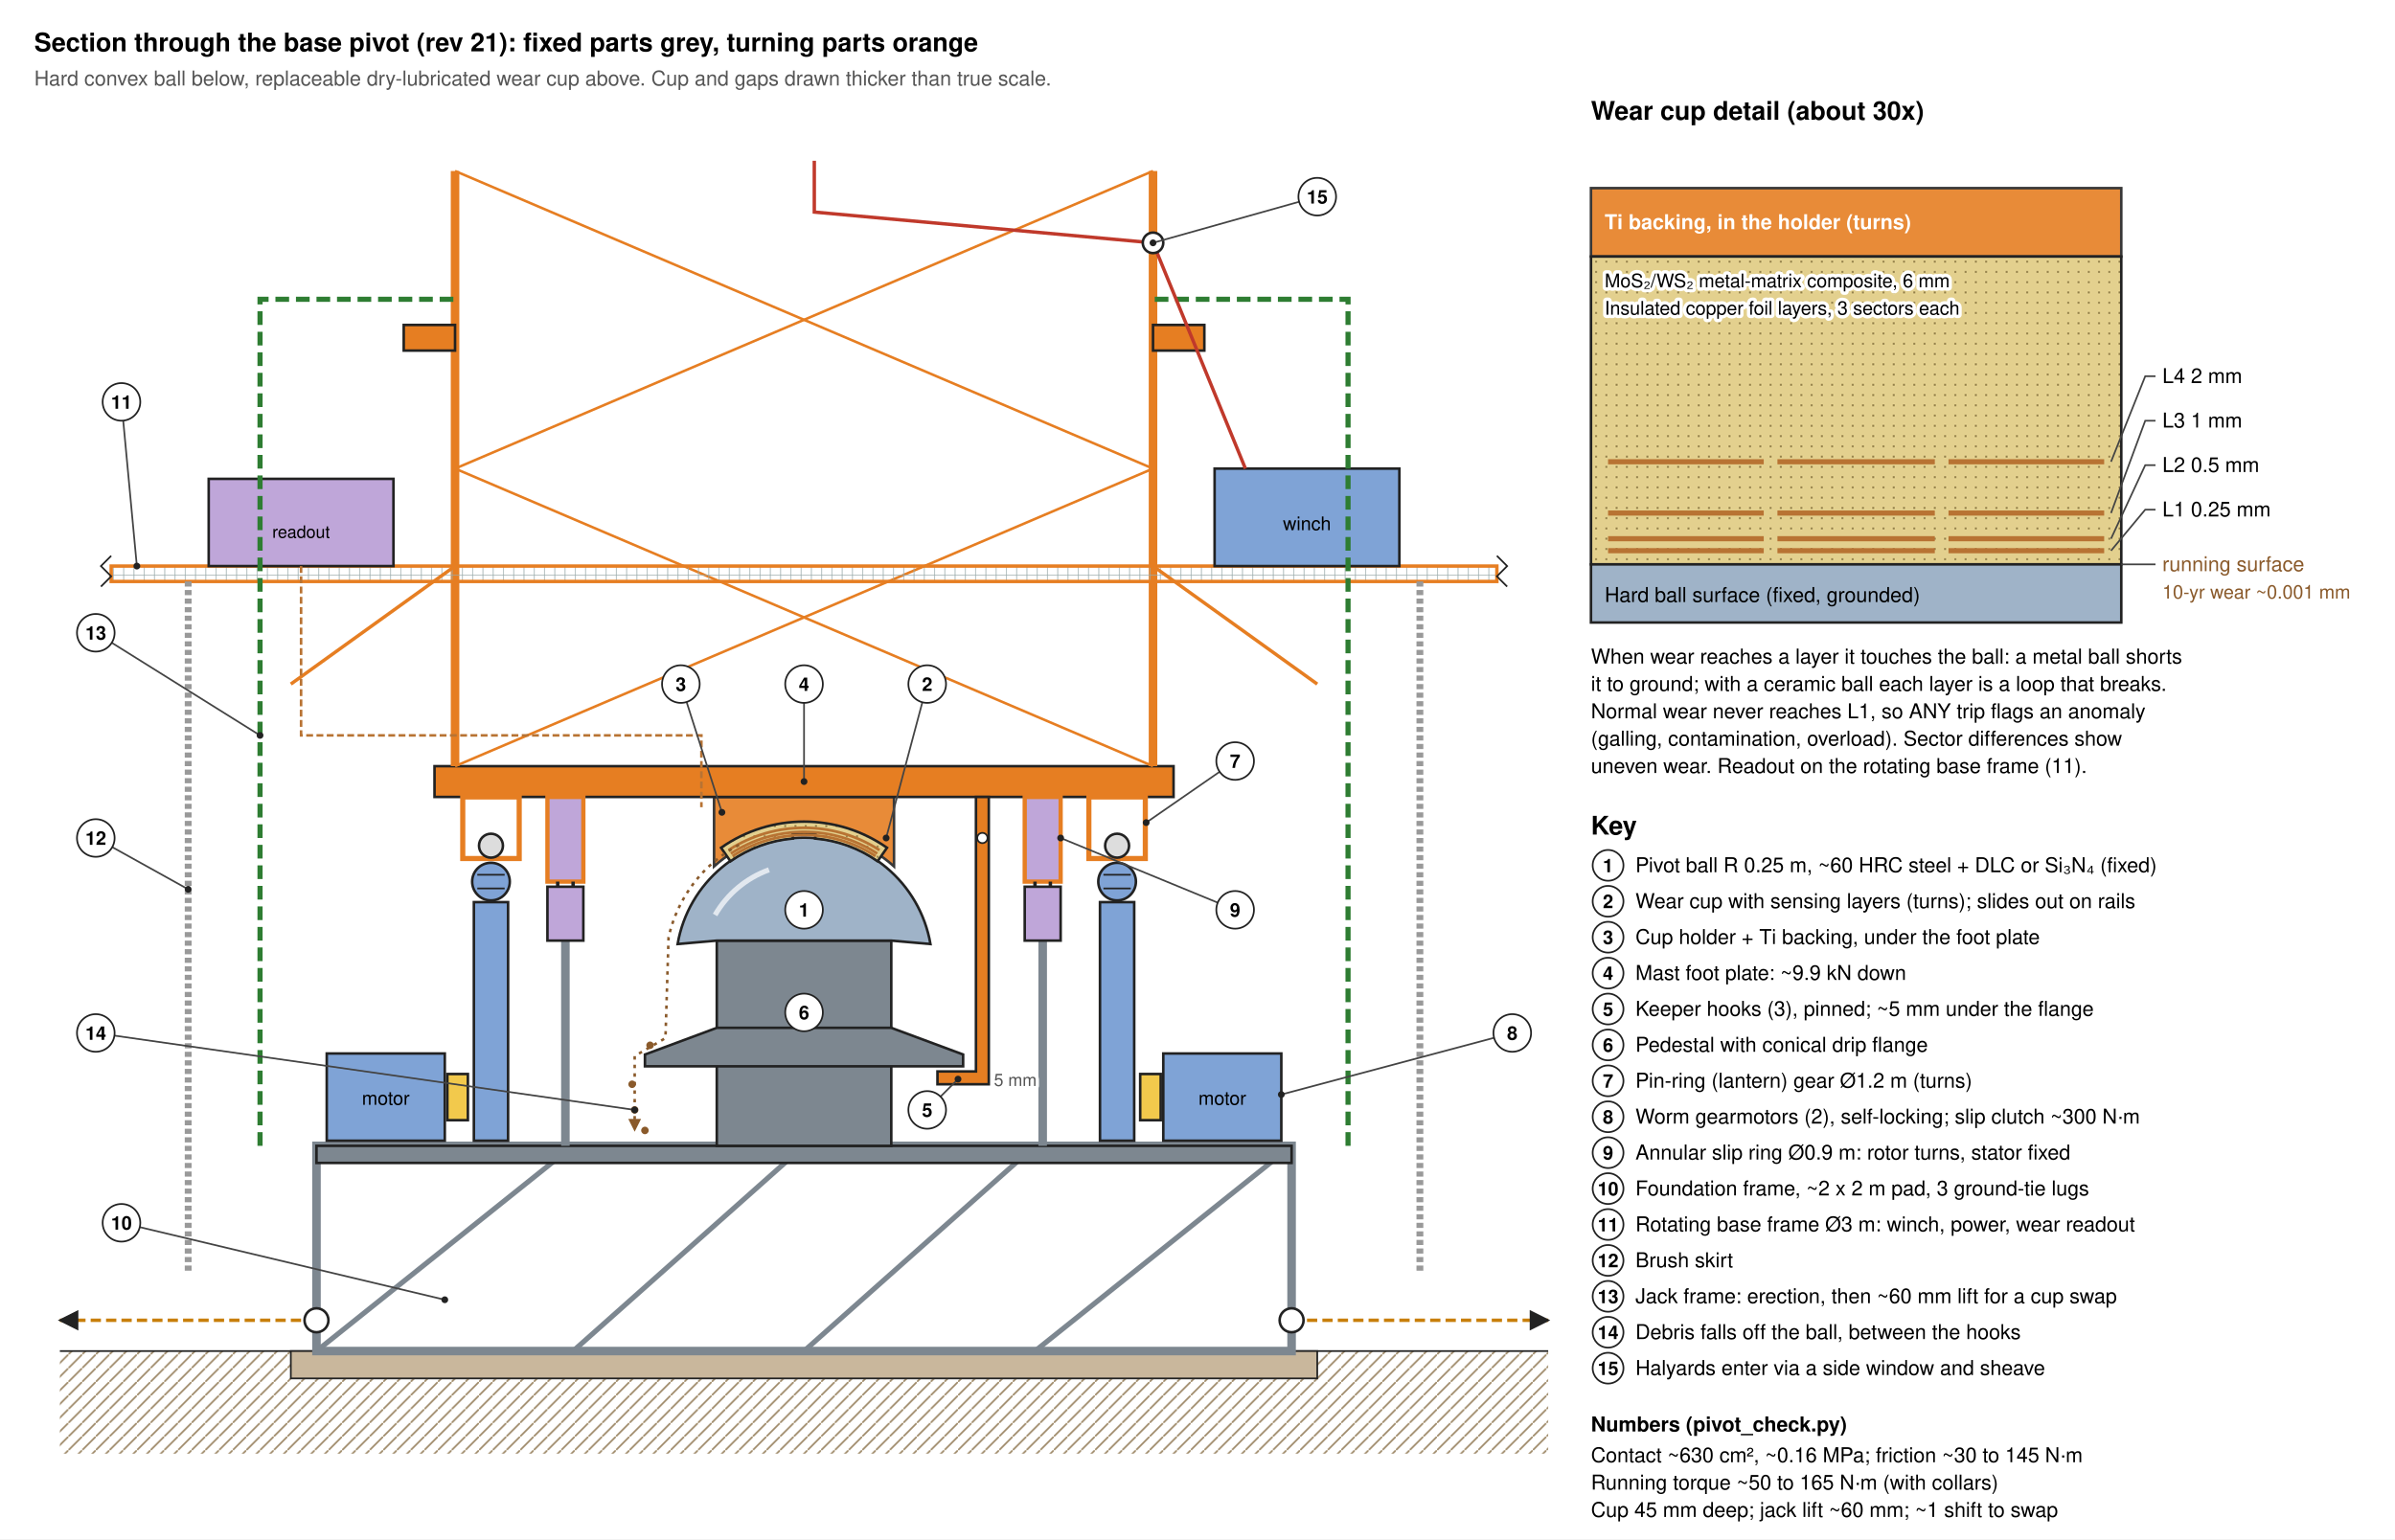
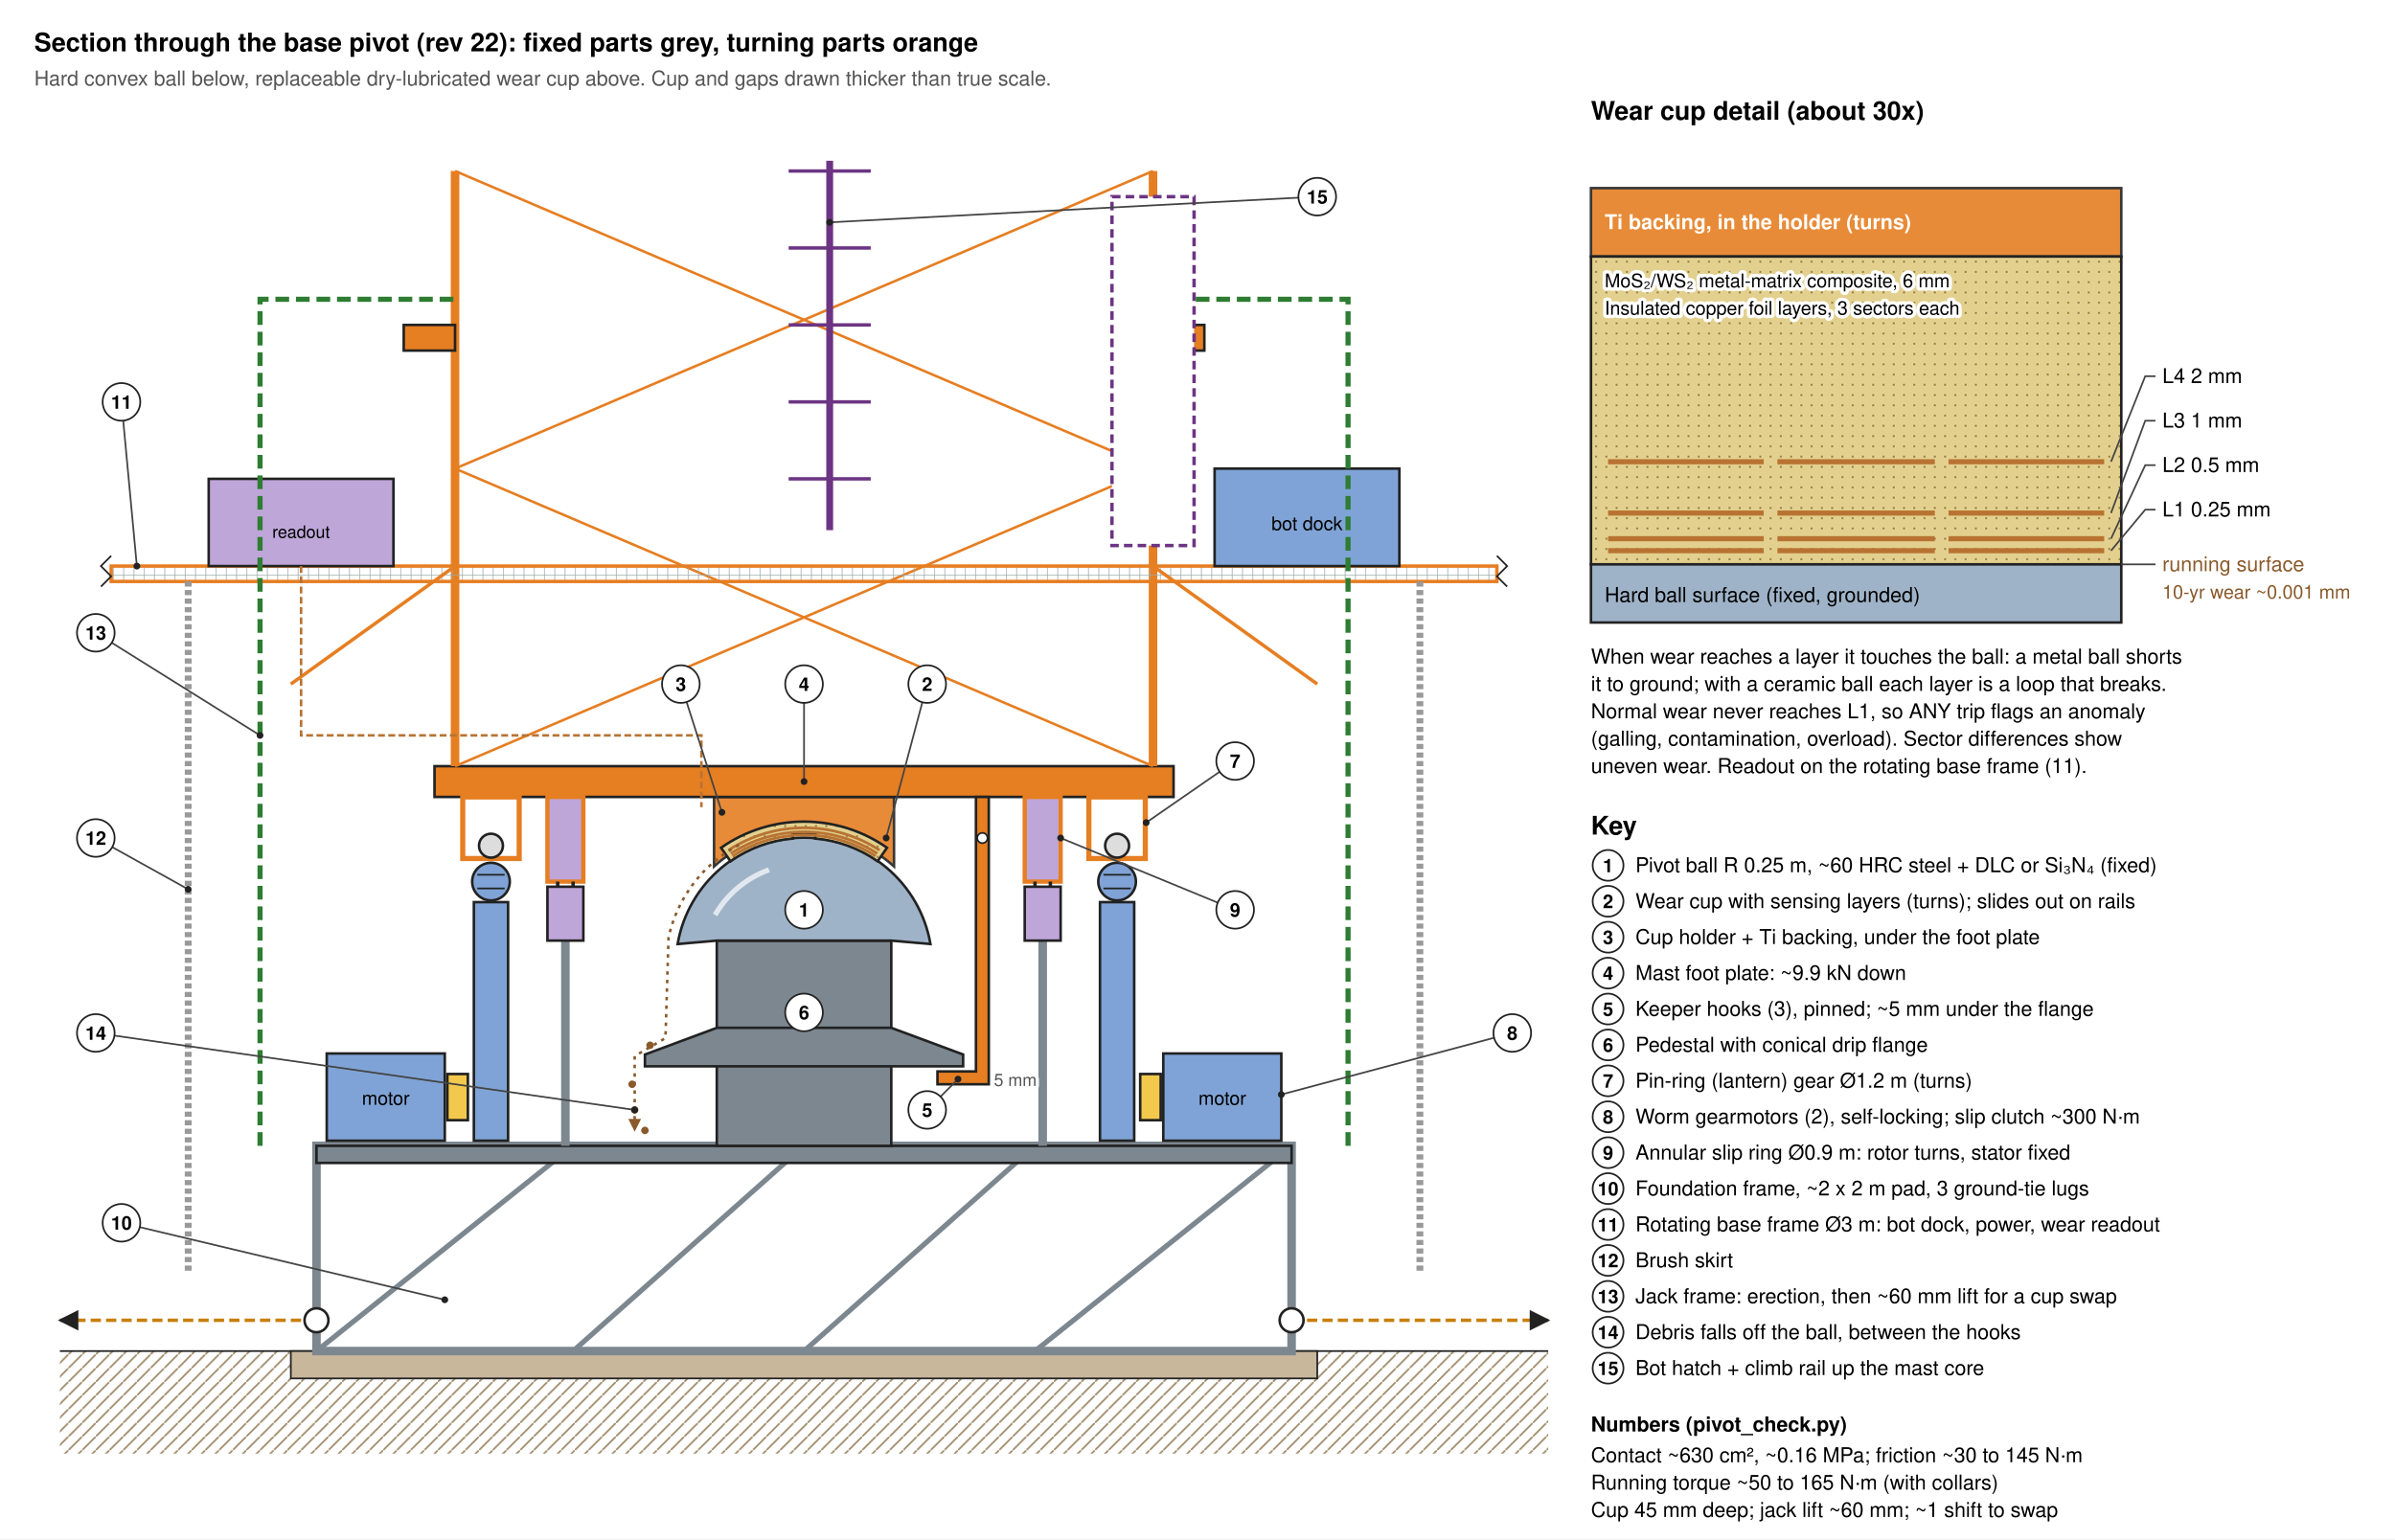
<svg xmlns="http://www.w3.org/2000/svg" viewBox="0 0 1400 900" font-family="Helvetica, Arial, sans-serif" font-size="12">
  <rect width="1400" height="900" fill="#fff" />
  <defs>
    <pattern id="g" width="8" height="8" patternUnits="userSpaceOnUse">
      <path d="M0 8L8 0" stroke="#a08c6c" />
    </pattern>
    <pattern id="gr" width="6" height="6" patternUnits="userSpaceOnUse">
      <path d="M0 0H6M0 0V6" stroke="#9aa" stroke-width="0.8" />
    </pattern>
    <pattern id="cm" width="6" height="6" patternUnits="userSpaceOnUse">
      <rect width="6" height="6" fill="#e3d08e" />
      <circle cx="3" cy="3" r="0.6" fill="#8d7a45" />
    </pattern>
    <marker id="ar" viewBox="0 0 10 10" refX="9" refY="5" markerWidth="6" markerHeight="6" orient="auto-start-reverse">
      <path d="M0 0L10 5L0 10z" fill="#222" />
    </marker>
    <marker id="ad" viewBox="0 0 10 10" refX="9" refY="5" markerWidth="5" markerHeight="5" orient="auto">
      <path d="M0 0L10 5L0 10z" fill="#8a5a2b" />
    </marker>
  </defs>
  <style>.s{stroke:#222;stroke-width:1.5}.l{stroke:#444;stroke-width:1;fill:none}text{paint-order:stroke;stroke:#fff;stroke-width:4px;stroke-linejoin:round}.t{font-size:15px;font-weight:bold}.n{font-size:11px;font-weight:bold}</style>
-   <text x="20" y="30" class="t">Section through the base pivot (rev 21): fixed parts grey, turning parts orange</text>
+   <text x="20" y="30" class="t">Section through the base pivot (rev 22): fixed parts grey, turning parts orange</text>
  <text x="20" y="50" fill="#555">Hard convex ball below, replaceable dry-lubricated wear cup above. Cup and gaps drawn thicker than true scale.</text>
  <rect x="35.0" y="790" width="870.0" height="60" fill="url(#g)" />
  <line x1="35.0" y1="790" x2="905.0" y2="790" stroke="#222" />
  <rect x="170.0" y="790" width="600.0" height="16" fill="#c9b79c" stroke="#222" />
  <rect x="185.0" y="670.0" width="570.0" height="120.0" fill="none" stroke="#7d8790" stroke-width="5" />
  <line x1="185.0" y1="790" x2="335.0" y2="670.0" stroke="#7d8790" stroke-width="3" />
  <line x1="335.0" y1="790" x2="470.0" y2="670.0" stroke="#7d8790" stroke-width="3" />
  <line x1="470.0" y1="790" x2="605.0" y2="670.0" stroke="#7d8790" stroke-width="3" />
  <line x1="605.0" y1="790" x2="755.0" y2="670.0" stroke="#7d8790" stroke-width="3" />
  <rect x="185.0" y="670.0" width="570.0" height="10" fill="#7d8790" class="s" />
  <circle cx="185.0" cy="772.0" r="7" fill="#fff" class="s" />
  <line x1="176.0" y1="772.0" x2="35.0" y2="772.0" stroke="#c87f0a" stroke-width="2" stroke-dasharray="6 3" marker-end="url(#ar)" />
  <circle cx="755.0" cy="772.0" r="7" fill="#fff" class="s" />
  <line x1="764.0" y1="772.0" x2="905.0" y2="772.0" stroke="#c87f0a" stroke-width="2" stroke-dasharray="6 3" marker-end="url(#ar)" />
  <rect x="419.0" y="550.0" width="102" height="120.0" fill="#7d8790" class="s" />
  <path d="M419.0 601.0 L377.0 616.6 V623.5 H563.0 V616.6 L521.0 601.0 Z" fill="#7d8790" class="s" />
  <path d="M396.1 552.0 A75.0 75.0 0 0 1 543.9 552.0 L521.0 550.0 H419.0 Z" fill="#9fb3c8" class="s" />
  <path d="M418.0 535.0 A60.0 60.0 0 0 1 449.5 508.6" stroke="#fff" stroke-width="3" fill="none" opacity="0.7" />
  <path d="M417.4 506.6 V466.0 H522.6 V506.6 A78.6 78.6 0 0 0 417.4 506.6 Z" fill="#e67e22" opacity="0.9" class="s" />
  <path d="M427.0 503.6 A75.0 75.0 0 0 1 463.5 490.3 L463.3 487.9 A77.4 77.4 0 0 1 476.7 487.9 L476.5 490.3 A75.0 75.0 0 0 1 513.0 503.6 L518.5 495.7 A84.6 84.6 0 0 0 421.5 495.7 Z" fill="url(#cm)" class="s" />
  <path d="M428.2 500.6 A76.8 76.8 0 0 1 511.8 500.6" stroke="#b87333" stroke-width="1.6" fill="none" />
  <path d="M427.2 499.1 A78.6 78.6 0 0 1 512.8 499.1" stroke="#b87333" stroke-width="1.6" fill="none" />
  <path d="M425.9 497.1 A81.0 81.0 0 0 1 514.1 497.1" stroke="#b87333" stroke-width="1.6" fill="none" />
  <rect x="254.0" y="448" width="432.0" height="18.0" fill="#e67e22" class="s" />
  <line x1="266.0" y1="448" x2="266.0" y2="100.0" stroke="#e67e22" stroke-width="5" />
  <line x1="674.0" y1="448" x2="674.0" y2="100.0" stroke="#e67e22" stroke-width="5" />
  <line x1="266.0" y1="448" x2="674.0" y2="274" stroke="#e67e22" stroke-width="1.5" />
  <line x1="674.0" y1="448" x2="266.0" y2="274" stroke="#e67e22" stroke-width="1.5" />
  <line x1="266.0" y1="274.0" x2="674.0" y2="100.0" stroke="#e67e22" stroke-width="1.5" />
  <line x1="674.0" y1="274.0" x2="266.0" y2="100.0" stroke="#e67e22" stroke-width="1.5" />
  <path d="M578.0 466.0 V634.0 H548.0 V626.5 H570.5 V466.0 Z" fill="#e67e22" class="s" />
  <circle cx="574.25" cy="490.0" r="3" fill="#fff" stroke="#222" />
  <line x1="330.5" y1="670.0" x2="330.5" y2="550.0" stroke="#7d8790" stroke-width="5" />
  <rect x="320.0" y="518.5" width="21.0" height="31.5" fill="#bfa6d9" class="s" />
  <rect x="320.0" y="466.0" width="21.0" height="49.5" fill="#bfa6d9" stroke="#e67e22" stroke-width="2.5" />
  <line x1="335.0" y1="518.5" x2="335.0" y2="515.5" stroke="#222" stroke-width="2" />
  <line x1="326.0" y1="518.5" x2="326.0" y2="515.5" stroke="#222" stroke-width="2" />
  <line x1="609.5" y1="670.0" x2="609.5" y2="550.0" stroke="#7d8790" stroke-width="5" />
  <rect x="599.0" y="518.5" width="21.0" height="31.5" fill="#bfa6d9" class="s" />
  <rect x="599.0" y="466.0" width="21.0" height="49.5" fill="#bfa6d9" stroke="#e67e22" stroke-width="2.5" />
  <line x1="605.0" y1="518.5" x2="605.0" y2="515.5" stroke="#222" stroke-width="2" />
  <line x1="614.0" y1="518.5" x2="614.0" y2="515.5" stroke="#222" stroke-width="2" />
  <rect x="270.5" y="466.0" width="33.0" height="36.0" fill="none" stroke="#e67e22" stroke-width="3" />
  <circle cx="287.0" cy="494.5" r="7" fill="#ddd" class="s" />
  <circle cx="287.0" cy="515.5" r="11" fill="#7fa3d6" class="s" />
  <path d="M279.0 511.5H295.0M279.0 519.5H295.0" stroke="#222" />
  <rect x="277.0" y="527.5" width="20" height="139.5" fill="#7fa3d6" class="s" />
  <rect x="191.0" y="616.0" width="69.0" height="51" fill="#7fa3d6" class="s" />
  <rect x="261.5" y="628.0" width="12" height="27.0" fill="#f2c94c" class="s" />
  <text x="225.5" y="646.0" text-anchor="middle" font-size="11" style="stroke:none">motor</text>
  <rect x="636.5" y="466.0" width="33.0" height="36.0" fill="none" stroke="#e67e22" stroke-width="3" />
  <circle cx="653.0" cy="494.5" r="7" fill="#ddd" class="s" />
  <circle cx="653.0" cy="515.5" r="11" fill="#7fa3d6" class="s" />
  <path d="M645.0 511.5H661.0M645.0 519.5H661.0" stroke="#222" />
  <rect x="643.0" y="527.5" width="20" height="139.5" fill="#7fa3d6" class="s" />
  <rect x="680.0" y="616.0" width="69.0" height="51" fill="#7fa3d6" class="s" />
  <rect x="666.5" y="628.0" width="12" height="27.0" fill="#f2c94c" class="s" />
  <text x="714.5" y="646.0" text-anchor="middle" font-size="11" style="stroke:none">motor</text>
  <path d="M432 494 A81.0 81.0 0 0 0 390.8 548.2 L389.0 607.0 L371.0 617.5 L371.0 661.0" fill="none" stroke="#8a5a2b" stroke-width="1.5" stroke-dasharray="2 3" marker-end="url(#ad)" />
  <circle cx="371.0" cy="649.0" r="2.2" fill="#8a5a2b" />
  <circle cx="369.5" cy="634.0" r="2.2" fill="#8a5a2b" />
  <circle cx="380.0" cy="611.2" r="2.2" fill="#8a5a2b" />
  <circle cx="377.0" cy="661.0" r="2.2" fill="#8a5a2b" />
  <rect x="65.0" y="331.0" width="810.0" height="9" fill="url(#gr)" stroke="#e67e22" stroke-width="2" />
  <path d="M65.0 325.0 l-6 6 l6 6 l-6 6" fill="none" stroke="#222" />
  <line x1="266.0" y1="331.0" x2="170.0" y2="400.0" stroke="#e67e22" stroke-width="2" />
  <line x1="110.0" y1="340.0" x2="110.0" y2="745.0" stroke="#999" stroke-width="4" stroke-dasharray="3 2" />
  <path d="M875.0 325.0 l6 6 l-6 6 l6 6" fill="none" stroke="#222" />
  <line x1="674.0" y1="331.0" x2="770.0" y2="400.0" stroke="#e67e22" stroke-width="2" />
  <line x1="830.0" y1="340.0" x2="830.0" y2="745.0" stroke="#999" stroke-width="4" stroke-dasharray="3 2" />
  <rect x="710.0" y="274.0" width="108.0" height="57.0" fill="#7fa3d6" class="s" />
-   <text x="764.0" y="310.0" text-anchor="middle" font-size="11" style="stroke:none">winch</text>
+   <text x="764.0" y="310.0" text-anchor="middle" font-size="11" style="stroke:none">bot dock</text>
  <rect x="122.0" y="280.0" width="108.0" height="51" fill="#bfa6d9" class="s" />
  <text x="176.0" y="314.5" text-anchor="middle" font-size="10" style="stroke:none">readout</text>
  <path d="M176.0 331.0 V430.0 H410.0 V472.0" fill="none" stroke="#b87333" stroke-width="1.5" stroke-dasharray="4 2" />
  <path d="M152.0 670.0 V175.0 H266.0" fill="none" stroke="#2e7d32" stroke-width="3" stroke-dasharray="8 4" />
  <rect x="236.0" y="190.0" width="30.0" height="15.0" fill="#e67e22" class="s" />
  <path d="M788.0 670.0 V175.0 H674.0" fill="none" stroke="#2e7d32" stroke-width="3" stroke-dasharray="8 4" />
  <rect x="674.0" y="190.0" width="30.0" height="15.0" fill="#e67e22" class="s" />
-   <path d="M728.0 274.0 L674.0 142.0 L476.0 124 V94.0" fill="none" stroke="#c0392b" stroke-width="2" />
-   <circle cx="674.0" cy="142.0" r="6" fill="#fff" class="s" />
+   <rect x="650.0" y="115.0" width="48.0" height="204" fill="#fff" stroke="#6c3483" stroke-width="2" stroke-dasharray="5 3" />
+   <line x1="485.0" y1="310.0" x2="485.0" y2="94.0" stroke="#6c3483" stroke-width="4" />
+   <line x1="461.0" y1="280.0" x2="509.0" y2="280.0" stroke="#6c3483" stroke-width="2" />
+   <line x1="461.0" y1="235.0" x2="509.0" y2="235.0" stroke="#6c3483" stroke-width="2" />
+   <line x1="461.0" y1="190.0" x2="509.0" y2="190.0" stroke="#6c3483" stroke-width="2" />
+   <line x1="461.0" y1="145.0" x2="509.0" y2="145.0" stroke="#6c3483" stroke-width="2" />
+   <line x1="461.0" y1="100.0" x2="509.0" y2="100.0" stroke="#6c3483" stroke-width="2" />
  <circle cx="470" cy="532" r="11" fill="#fff" stroke="#222" />
  <text x="470" y="536" text-anchor="middle" class="n" style="stroke:none">1</text>
  <path d="M518 490L542 400" class="l" />
  <circle cx="518" cy="490" r="2" fill="#222" />
  <circle cx="542" cy="400" r="11" fill="#fff" stroke="#222" />
  <text x="542" y="404" text-anchor="middle" class="n" style="stroke:none">2</text>
  <path d="M422 475L398 400" class="l" />
  <circle cx="422" cy="475" r="2" fill="#222" />
  <circle cx="398" cy="400" r="11" fill="#fff" stroke="#222" />
  <text x="398" y="404" text-anchor="middle" class="n" style="stroke:none">3</text>
  <path d="M470 457L470 400" class="l" />
  <circle cx="470" cy="457" r="2" fill="#222" />
  <circle cx="470" cy="400" r="11" fill="#fff" stroke="#222" />
  <text x="470" y="404" text-anchor="middle" class="n" style="stroke:none">4</text>
  <path d="M560 631L542 649" class="l" />
  <circle cx="560" cy="631" r="2" fill="#222" />
  <circle cx="542" cy="649" r="11" fill="#fff" stroke="#222" />
  <text x="542" y="653" text-anchor="middle" class="n" style="stroke:none">5</text>
  <path d="M470 598L470 592" class="l" />
  <circle cx="470" cy="598" r="2" fill="#222" />
  <circle cx="470" cy="592" r="11" fill="#fff" stroke="#222" />
  <text x="470" y="596" text-anchor="middle" class="n" style="stroke:none">6</text>
  <path d="M670 481L722 445" class="l" />
  <circle cx="670" cy="481" r="2" fill="#222" />
  <circle cx="722" cy="445" r="11" fill="#fff" stroke="#222" />
  <text x="722" y="449" text-anchor="middle" class="n" style="stroke:none">7</text>
  <path d="M749 640L884 604" class="l" />
  <circle cx="749" cy="640" r="2" fill="#222" />
  <circle cx="884" cy="604" r="11" fill="#fff" stroke="#222" />
  <text x="884" y="608" text-anchor="middle" class="n" style="stroke:none">8</text>
  <path d="M620 490L722 532" class="l" />
  <circle cx="620" cy="490" r="2" fill="#222" />
  <circle cx="722" cy="532" r="11" fill="#fff" stroke="#222" />
  <text x="722" y="536" text-anchor="middle" class="n" style="stroke:none">9</text>
  <path d="M260 760L71 715" class="l" />
  <circle cx="260" cy="760" r="2" fill="#222" />
  <circle cx="71" cy="715" r="11" fill="#fff" stroke="#222" />
  <text x="71" y="719" text-anchor="middle" class="n" style="stroke:none">10</text>
  <path d="M80 331L71 235" class="l" />
  <circle cx="80" cy="331" r="2" fill="#222" />
  <circle cx="71" cy="235" r="11" fill="#fff" stroke="#222" />
  <text x="71" y="239" text-anchor="middle" class="n" style="stroke:none">11</text>
  <path d="M110 520L56 490" class="l" />
  <circle cx="110" cy="520" r="2" fill="#222" />
  <circle cx="56" cy="490" r="11" fill="#fff" stroke="#222" />
  <text x="56" y="494" text-anchor="middle" class="n" style="stroke:none">12</text>
  <path d="M152 430L56 370" class="l" />
  <circle cx="152" cy="430" r="2" fill="#222" />
  <circle cx="56" cy="370" r="11" fill="#fff" stroke="#222" />
  <text x="56" y="374" text-anchor="middle" class="n" style="stroke:none">13</text>
  <path d="M371 649L56 604" class="l" />
  <circle cx="371" cy="649" r="2" fill="#222" />
  <circle cx="56" cy="604" r="11" fill="#fff" stroke="#222" />
  <text x="56" y="608" text-anchor="middle" class="n" style="stroke:none">14</text>
-   <path d="M674 142L770 115" class="l" />
-   <circle cx="674" cy="142" r="2" fill="#222" />
+   <path d="M485 130L770 115" class="l" />
+   <circle cx="485" cy="130" r="2" fill="#222" />
  <circle cx="770" cy="115" r="11" fill="#fff" stroke="#222" />
  <text x="770" y="119" text-anchor="middle" class="n" style="stroke:none">15</text>
  <text x="581.0" y="635.0" font-size="10" fill="#555">5 mm</text>
  <text x="930" y="70" class="t">Wear cup detail (about 30x)</text>
  <rect x="930" y="110" width="310" height="40" fill="#e67e22" opacity="0.9" class="s" />
  <text x="938" y="134" style="stroke:none" fill="#fff" font-weight="bold">Ti backing, in the holder (turns)</text>
  <rect x="930" y="150" width="310" height="180" fill="url(#cm)" class="s" />
  <line x1="940" y1="270" x2="1031" y2="270" stroke="#b87333" stroke-width="3" />
  <line x1="1039" y1="270" x2="1131" y2="270" stroke="#b87333" stroke-width="3" />
  <line x1="1139" y1="270" x2="1230" y2="270" stroke="#b87333" stroke-width="3" />
  <path d="M1234 270L1254 220H1260" class="l" />
  <text x="1264" y="224" font-size="12">L4  2 mm</text>
  <line x1="940" y1="300" x2="1031" y2="300" stroke="#b87333" stroke-width="3" />
  <line x1="1039" y1="300" x2="1131" y2="300" stroke="#b87333" stroke-width="3" />
  <line x1="1139" y1="300" x2="1230" y2="300" stroke="#b87333" stroke-width="3" />
  <path d="M1234 300L1254 246H1260" class="l" />
  <text x="1264" y="250" font-size="12">L3  1 mm</text>
  <line x1="940" y1="315" x2="1031" y2="315" stroke="#b87333" stroke-width="3" />
  <line x1="1039" y1="315" x2="1131" y2="315" stroke="#b87333" stroke-width="3" />
  <line x1="1139" y1="315" x2="1230" y2="315" stroke="#b87333" stroke-width="3" />
  <path d="M1234 315L1254 272H1260" class="l" />
  <text x="1264" y="276" font-size="12">L2  0.5 mm</text>
  <line x1="940" y1="322" x2="1031" y2="322" stroke="#b87333" stroke-width="3" />
  <line x1="1039" y1="322" x2="1131" y2="322" stroke="#b87333" stroke-width="3" />
  <line x1="1139" y1="322" x2="1230" y2="322" stroke="#b87333" stroke-width="3" />
  <path d="M1234 322L1254 298H1260" class="l" />
  <text x="1264" y="302" font-size="12">L1  0.25 mm</text>
  <text x="938" y="168" font-size="11">MoS₂/WS₂ metal-matrix composite, 6 mm</text>
  <text x="938" y="184" font-size="11">Insulated copper foil layers, 3 sectors each</text>
  <rect x="930" y="330" width="310" height="34" fill="#9fb3c8" class="s" />
  <text x="938" y="352" style="stroke:none">Hard ball surface (fixed, grounded)</text>
  <path d="M1240 330H1260" class="l" />
  <text x="1264" y="334" font-size="12" fill="#8a5a2b">running surface</text>
  <text x="1264" y="350" font-size="11" fill="#8a5a2b">10-yr wear ~0.001 mm</text>
  <text x="930" y="388" font-size="12">When wear reaches a layer it touches the ball: a metal ball shorts</text>
  <text x="930" y="404" font-size="12">it to ground; with a ceramic ball each layer is a loop that breaks.</text>
  <text x="930" y="420" font-size="12">Normal wear never reaches L1, so ANY trip flags an anomaly</text>
  <text x="930" y="436" font-size="12">(galling, contamination, overload). Sector differences show</text>
  <text x="930" y="452" font-size="12">uneven wear. Readout on the rotating base frame (11).</text>
  <text x="930" y="488" class="t">Key</text>
  <circle cx="940" cy="506" r="9" fill="#fff" stroke="#222" />
  <text x="940" y="510" text-anchor="middle" class="n" style="stroke:none">1</text>
  <text x="956" y="510">Pivot ball R 0.25 m, ~60 HRC steel + DLC or Si₃N₄ (fixed)</text>
  <circle cx="940" cy="527" r="9" fill="#fff" stroke="#222" />
  <text x="940" y="531" text-anchor="middle" class="n" style="stroke:none">2</text>
  <text x="956" y="531">Wear cup with sensing layers (turns); slides out on rails</text>
  <circle cx="940" cy="548" r="9" fill="#fff" stroke="#222" />
  <text x="940" y="552" text-anchor="middle" class="n" style="stroke:none">3</text>
  <text x="956" y="552">Cup holder + Ti backing, under the foot plate</text>
  <circle cx="940" cy="569" r="9" fill="#fff" stroke="#222" />
  <text x="940" y="573" text-anchor="middle" class="n" style="stroke:none">4</text>
  <text x="956" y="573">Mast foot plate: ~9.9 kN down</text>
  <circle cx="940" cy="590" r="9" fill="#fff" stroke="#222" />
  <text x="940" y="594" text-anchor="middle" class="n" style="stroke:none">5</text>
  <text x="956" y="594">Keeper hooks (3), pinned; ~5 mm under the flange</text>
  <circle cx="940" cy="611" r="9" fill="#fff" stroke="#222" />
  <text x="940" y="615" text-anchor="middle" class="n" style="stroke:none">6</text>
  <text x="956" y="615">Pedestal with conical drip flange</text>
  <circle cx="940" cy="632" r="9" fill="#fff" stroke="#222" />
  <text x="940" y="636" text-anchor="middle" class="n" style="stroke:none">7</text>
  <text x="956" y="636">Pin-ring (lantern) gear Ø1.2 m (turns)</text>
  <circle cx="940" cy="653" r="9" fill="#fff" stroke="#222" />
  <text x="940" y="657" text-anchor="middle" class="n" style="stroke:none">8</text>
  <text x="956" y="657">Worm gearmotors (2), self-locking; slip clutch ~300 N·m</text>
  <circle cx="940" cy="674" r="9" fill="#fff" stroke="#222" />
  <text x="940" y="678" text-anchor="middle" class="n" style="stroke:none">9</text>
  <text x="956" y="678">Annular slip ring Ø0.9 m: rotor turns, stator fixed</text>
  <circle cx="940" cy="695" r="9" fill="#fff" stroke="#222" />
  <text x="940" y="699" text-anchor="middle" class="n" style="stroke:none">10</text>
  <text x="956" y="699">Foundation frame, ~2 x 2 m pad, 3 ground-tie lugs</text>
  <circle cx="940" cy="716" r="9" fill="#fff" stroke="#222" />
  <text x="940" y="720" text-anchor="middle" class="n" style="stroke:none">11</text>
-   <text x="956" y="720">Rotating base frame Ø3 m: winch, power, wear readout</text>
+   <text x="956" y="720">Rotating base frame Ø3 m: bot dock, power, wear readout</text>
  <circle cx="940" cy="737" r="9" fill="#fff" stroke="#222" />
  <text x="940" y="741" text-anchor="middle" class="n" style="stroke:none">12</text>
  <text x="956" y="741">Brush skirt</text>
  <circle cx="940" cy="758" r="9" fill="#fff" stroke="#222" />
  <text x="940" y="762" text-anchor="middle" class="n" style="stroke:none">13</text>
  <text x="956" y="762">Jack frame: erection, then ~60 mm lift for a cup swap</text>
  <circle cx="940" cy="779" r="9" fill="#fff" stroke="#222" />
  <text x="940" y="783" text-anchor="middle" class="n" style="stroke:none">14</text>
  <text x="956" y="783">Debris falls off the ball, between the hooks</text>
  <circle cx="940" cy="800" r="9" fill="#fff" stroke="#222" />
  <text x="940" y="804" text-anchor="middle" class="n" style="stroke:none">15</text>
-   <text x="956" y="804">Halyards enter via a side window and sheave</text>
+   <text x="956" y="804">Bot hatch + climb rail up the mast core</text>
  <text x="930" y="837" font-weight="bold">Numbers (pivot_check.py)</text>
  <text x="930" y="855">Contact ~630 cm², ~0.16 MPa; friction ~30 to 145 N·m</text>
  <text x="930" y="871">Running torque ~50 to 165 N·m (with collars)</text>
  <text x="930" y="887">Cup 45 mm deep; jack lift ~60 mm; ~1 shift to swap</text>
</svg>
